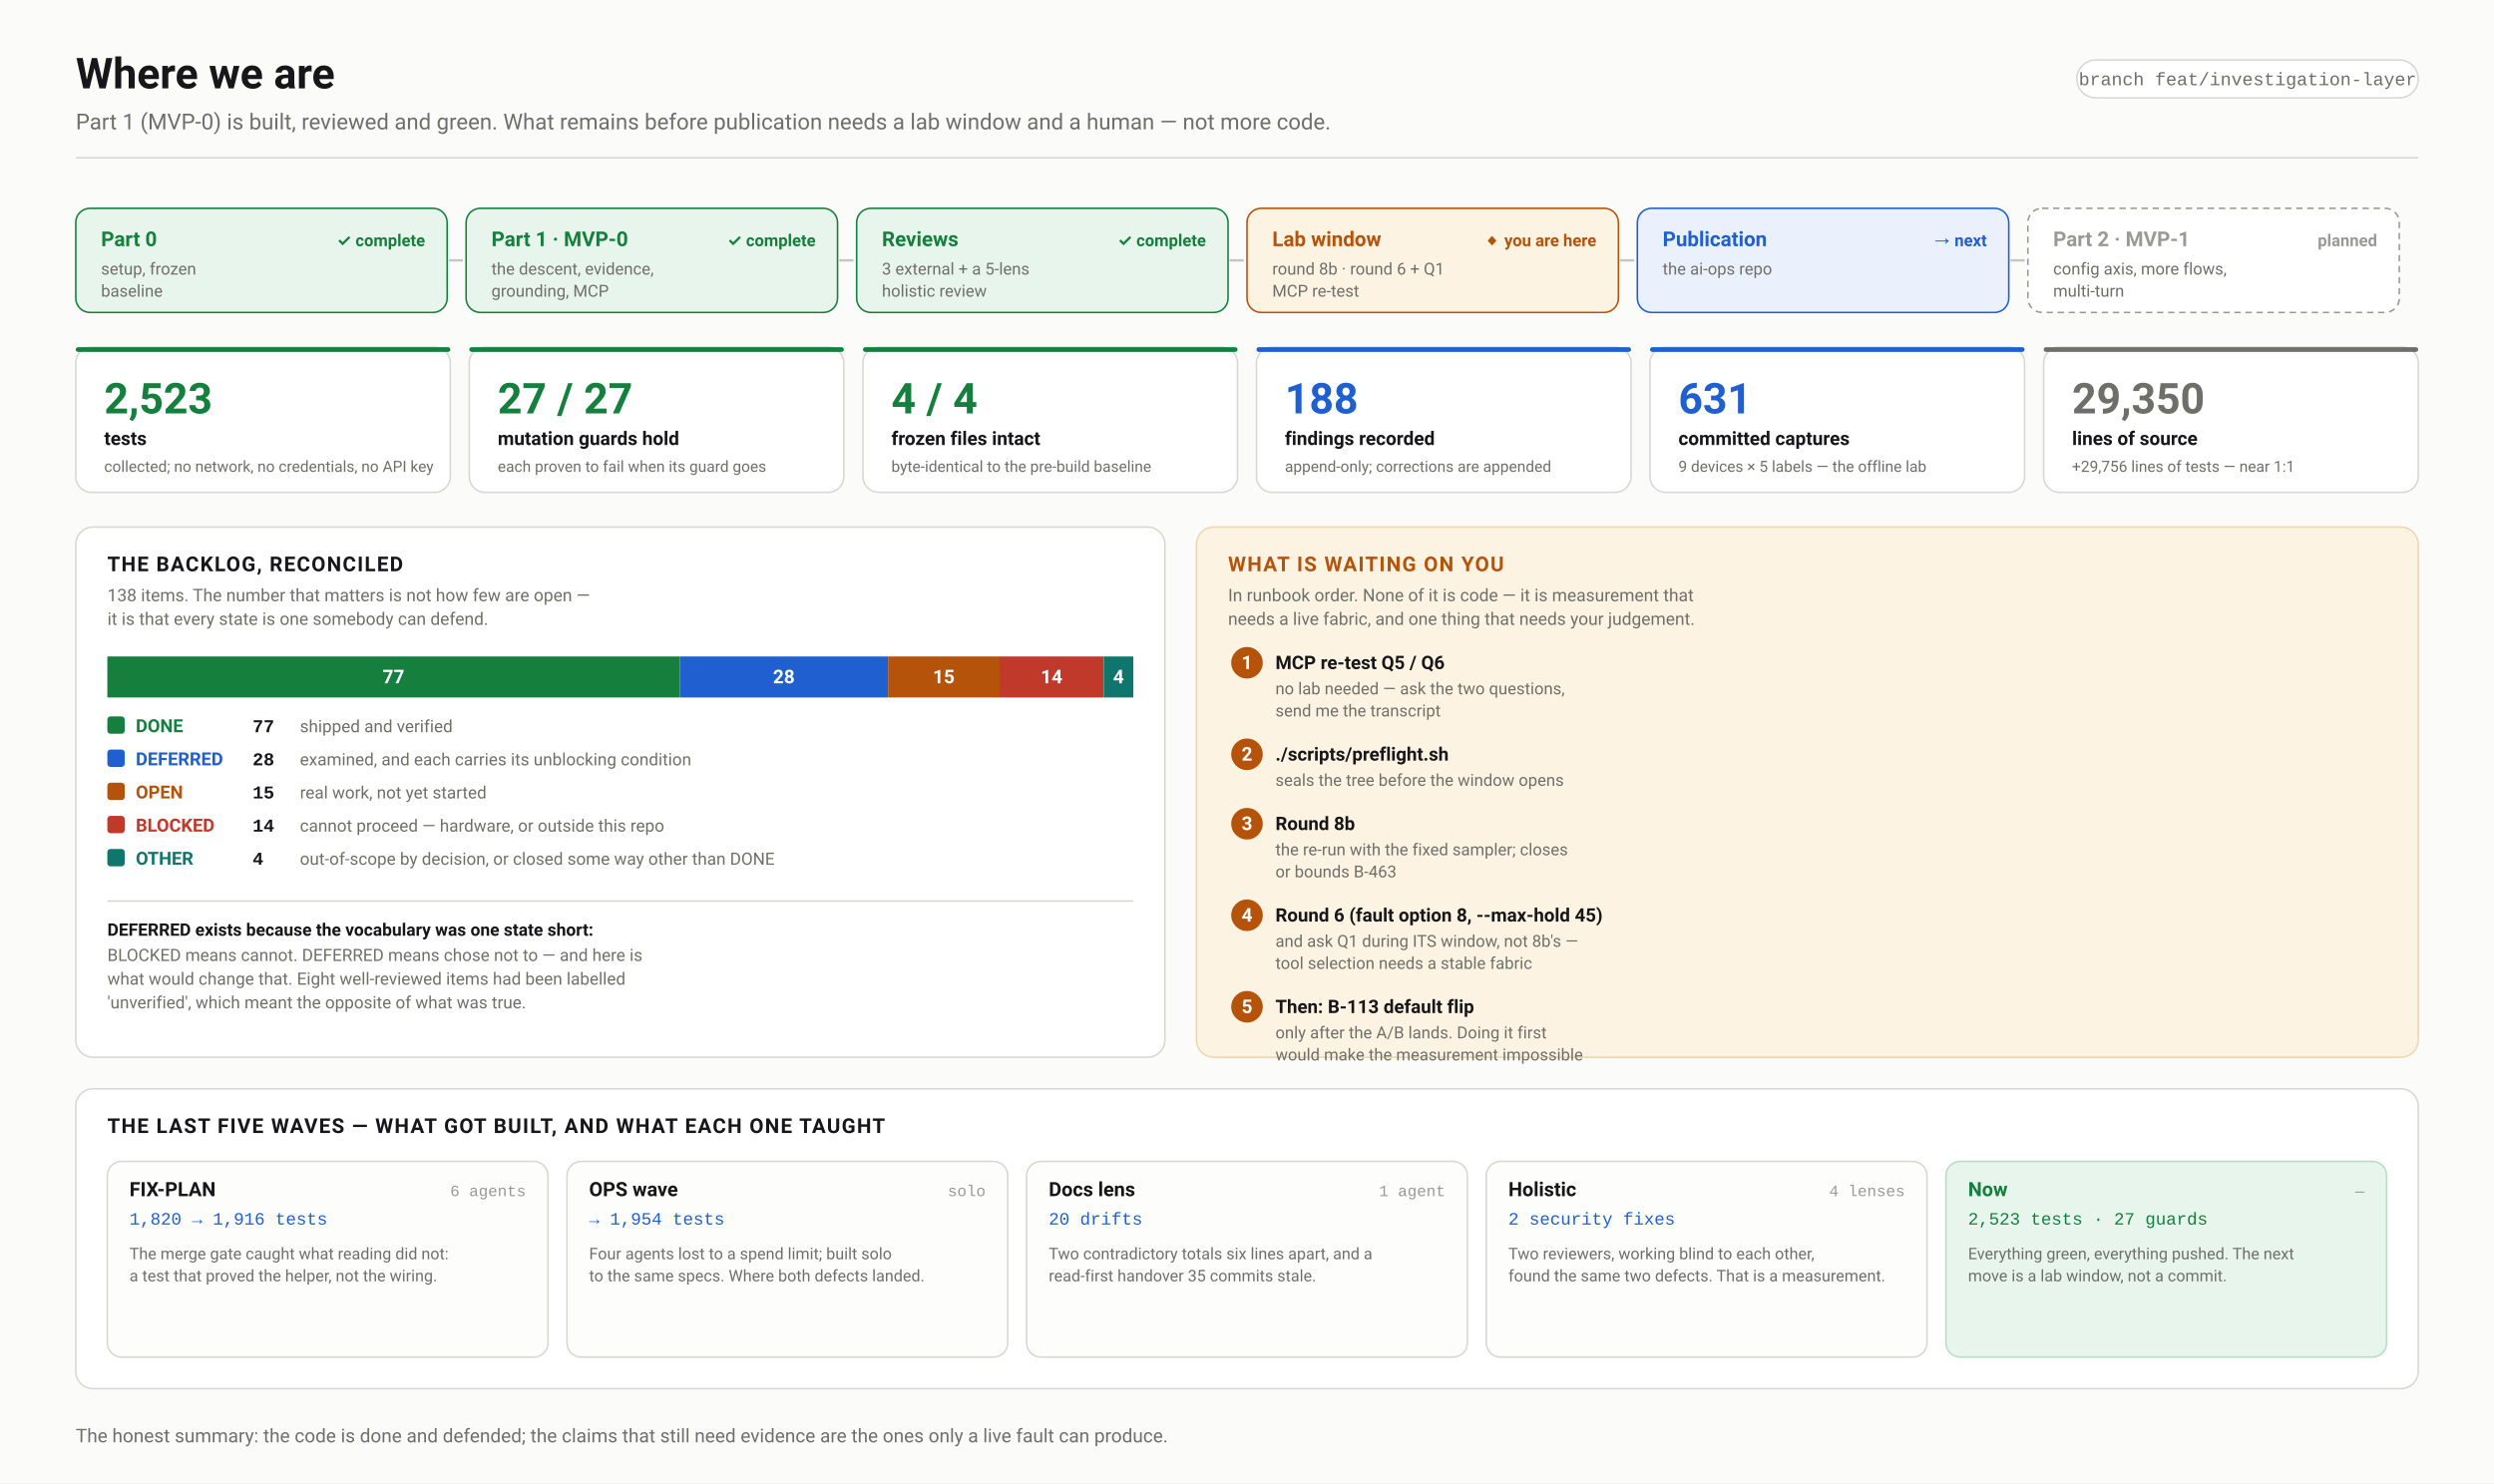
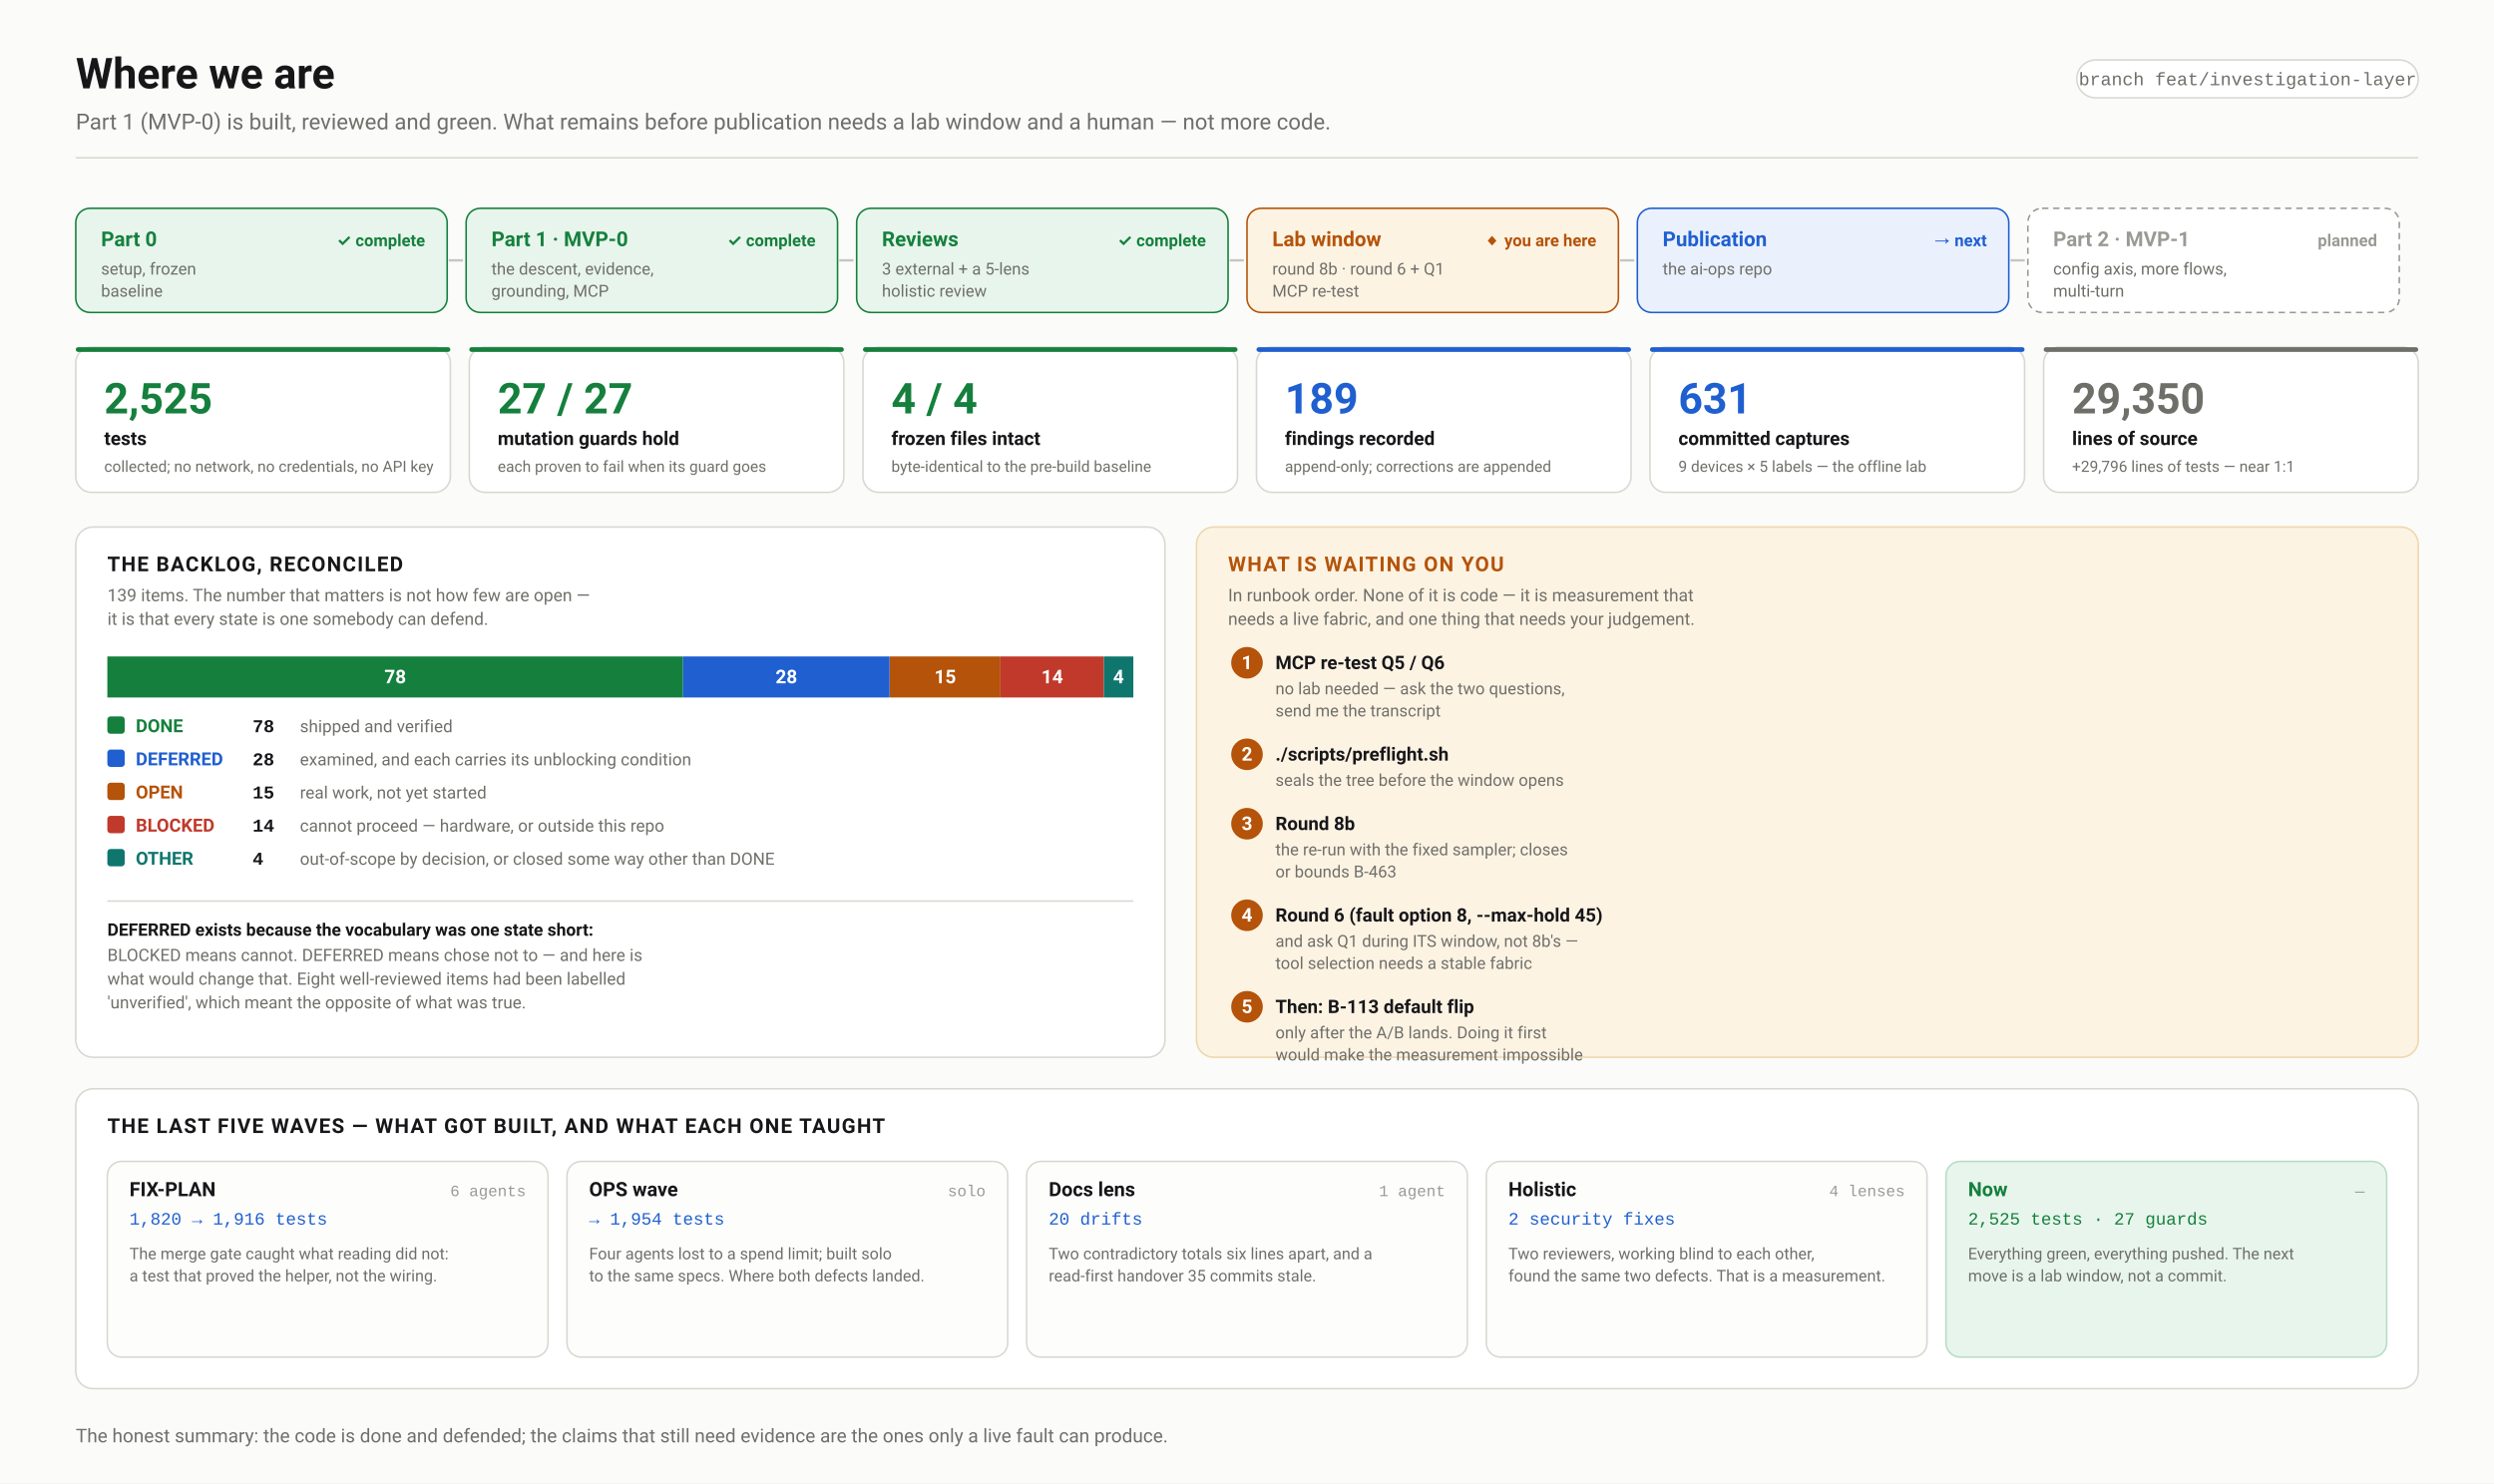
<svg xmlns="http://www.w3.org/2000/svg" width="1580" height="940" viewBox="0 0 1580 940" font-family="ui-sans-serif,-apple-system,'Segoe UI',Roboto,Helvetica,Arial,sans-serif">
  <defs>
    <marker id="arw" viewBox="0 0 10 10" refX="9" refY="5" markerWidth="6" markerHeight="6" orient="auto-start-reverse">
      <path d="M 0 0 L 10 5 L 0 10 z" fill="#6f6f6a" />
    </marker>
    <marker id="arwb" viewBox="0 0 10 10" refX="9" refY="5" markerWidth="6" markerHeight="6" orient="auto-start-reverse">
      <path d="M 0 0 L 10 5 L 0 10 z" fill="#1f5fd0" />
    </marker>
    <marker id="arwr" viewBox="0 0 10 10" refX="9" refY="5" markerWidth="6" markerHeight="6" orient="auto-start-reverse">
      <path d="M 0 0 L 10 5 L 0 10 z" fill="#c0392b" />
    </marker>
    <marker id="arwp" viewBox="0 0 10 10" refX="9" refY="5" markerWidth="6" markerHeight="6" orient="auto-start-reverse">
      <path d="M 0 0 L 10 5 L 0 10 z" fill="#6d28d9" />
    </marker>
    <marker id="arwg" viewBox="0 0 10 10" refX="9" refY="5" markerWidth="6" markerHeight="6" orient="auto-start-reverse">
      <path d="M 0 0 L 10 5 L 0 10 z" fill="#15803d" />
    </marker>
  </defs>
  <rect width="1580" height="940" fill="#fbfbf9" />
  <text x="48.0" y="56.0" font-family="ui-sans-serif,-apple-system,'Segoe UI',Roboto,Helvetica,Arial,sans-serif" font-size="27" font-weight="700" fill="#17171a" text-anchor="start">Where we are</text>
  <text x="48.0" y="82.0" font-family="ui-sans-serif,-apple-system,'Segoe UI',Roboto,Helvetica,Arial,sans-serif" font-size="14" font-weight="400" fill="#6f6f6a" text-anchor="start">Part 1 (MVP-0) is built, reviewed and green. What remains before publication needs a lab window and a human — not more code.</text>
  <rect x="1315.7" y="38.0" width="216.3" height="24.0" rx="12" fill="#fff" stroke="#d8d8d2" stroke-width="1" />
  <text x="1423.9" y="54.0" font-family="ui-monospace,'SF Mono',Menlo,Consolas,'Liberation Mono',monospace" font-size="11.5" font-weight="400" fill="#6f6f6a" text-anchor="middle">branch feat/investigation-layer</text>
  <line x1="48.0" y1="100.0" x2="1532.0" y2="100.0" stroke="#d8d8d2" stroke-width="1" />
  <rect x="48.0" y="132.0" width="235.3" height="66.0" rx="9" fill="#e8f5ec" stroke="#15803d" stroke-width="1" />
  <text x="64.0" y="156.0" font-family="ui-sans-serif,-apple-system,'Segoe UI',Roboto,Helvetica,Arial,sans-serif" font-size="13" font-weight="700" fill="#15803d" text-anchor="start">Part 0</text>
  <text x="64.0" y="174.0" font-family="ui-sans-serif,-apple-system,'Segoe UI',Roboto,Helvetica,Arial,sans-serif" font-size="10.5" font-weight="400" fill="#6f6f6a" text-anchor="start">setup, frozen</text>
  <text x="64.0" y="188.0" font-family="ui-sans-serif,-apple-system,'Segoe UI',Roboto,Helvetica,Arial,sans-serif" font-size="10.5" font-weight="400" fill="#6f6f6a" text-anchor="start">baseline</text>
  <text x="269.3" y="156.0" font-family="ui-sans-serif,-apple-system,'Segoe UI',Roboto,Helvetica,Arial,sans-serif" font-size="10.5" font-weight="700" fill="#15803d" text-anchor="end">✓ complete</text>
  <line x1="284.3" y1="165.0" x2="293.3" y2="165.0" stroke="#c6c6c0" stroke-width="1.5" />
  <rect x="295.3" y="132.0" width="235.3" height="66.0" rx="9" fill="#e8f5ec" stroke="#15803d" stroke-width="1" />
  <text x="311.3" y="156.0" font-family="ui-sans-serif,-apple-system,'Segoe UI',Roboto,Helvetica,Arial,sans-serif" font-size="13" font-weight="700" fill="#15803d" text-anchor="start">Part 1 · MVP-0</text>
  <text x="311.3" y="174.0" font-family="ui-sans-serif,-apple-system,'Segoe UI',Roboto,Helvetica,Arial,sans-serif" font-size="10.5" font-weight="400" fill="#6f6f6a" text-anchor="start">the descent, evidence,</text>
  <text x="311.3" y="188.0" font-family="ui-sans-serif,-apple-system,'Segoe UI',Roboto,Helvetica,Arial,sans-serif" font-size="10.5" font-weight="400" fill="#6f6f6a" text-anchor="start">grounding, MCP</text>
  <text x="516.7" y="156.0" font-family="ui-sans-serif,-apple-system,'Segoe UI',Roboto,Helvetica,Arial,sans-serif" font-size="10.5" font-weight="700" fill="#15803d" text-anchor="end">✓ complete</text>
  <line x1="531.7" y1="165.0" x2="540.7" y2="165.0" stroke="#c6c6c0" stroke-width="1.5" />
  <rect x="542.7" y="132.0" width="235.3" height="66.0" rx="9" fill="#e8f5ec" stroke="#15803d" stroke-width="1" />
  <text x="558.7" y="156.0" font-family="ui-sans-serif,-apple-system,'Segoe UI',Roboto,Helvetica,Arial,sans-serif" font-size="13" font-weight="700" fill="#15803d" text-anchor="start">Reviews</text>
  <text x="558.7" y="174.0" font-family="ui-sans-serif,-apple-system,'Segoe UI',Roboto,Helvetica,Arial,sans-serif" font-size="10.5" font-weight="400" fill="#6f6f6a" text-anchor="start">3 external + a 5-lens</text>
  <text x="558.7" y="188.0" font-family="ui-sans-serif,-apple-system,'Segoe UI',Roboto,Helvetica,Arial,sans-serif" font-size="10.5" font-weight="400" fill="#6f6f6a" text-anchor="start">holistic review</text>
  <text x="764.0" y="156.0" font-family="ui-sans-serif,-apple-system,'Segoe UI',Roboto,Helvetica,Arial,sans-serif" font-size="10.5" font-weight="700" fill="#15803d" text-anchor="end">✓ complete</text>
  <line x1="779.0" y1="165.0" x2="788.0" y2="165.0" stroke="#c6c6c0" stroke-width="1.5" />
  <rect x="790.0" y="132.0" width="235.3" height="66.0" rx="9" fill="#fdf3e3" stroke="#b45309" stroke-width="1" />
  <text x="806.0" y="156.0" font-family="ui-sans-serif,-apple-system,'Segoe UI',Roboto,Helvetica,Arial,sans-serif" font-size="13" font-weight="700" fill="#b45309" text-anchor="start">Lab window</text>
  <text x="806.0" y="174.0" font-family="ui-sans-serif,-apple-system,'Segoe UI',Roboto,Helvetica,Arial,sans-serif" font-size="10.5" font-weight="400" fill="#6f6f6a" text-anchor="start">round 8b · round 6 + Q1</text>
  <text x="806.0" y="188.0" font-family="ui-sans-serif,-apple-system,'Segoe UI',Roboto,Helvetica,Arial,sans-serif" font-size="10.5" font-weight="400" fill="#6f6f6a" text-anchor="start">MCP re-test</text>
  <text x="1011.3" y="156.0" font-family="ui-sans-serif,-apple-system,'Segoe UI',Roboto,Helvetica,Arial,sans-serif" font-size="10.5" font-weight="700" fill="#b45309" text-anchor="end">◆ you are here</text>
  <line x1="1026.3" y1="165.0" x2="1035.3" y2="165.0" stroke="#c6c6c0" stroke-width="1.5" />
  <rect x="1037.3" y="132.0" width="235.3" height="66.0" rx="9" fill="#eaf1fd" stroke="#1f5fd0" stroke-width="1" />
  <text x="1053.3" y="156.0" font-family="ui-sans-serif,-apple-system,'Segoe UI',Roboto,Helvetica,Arial,sans-serif" font-size="13" font-weight="700" fill="#1f5fd0" text-anchor="start">Publication</text>
  <text x="1053.3" y="174.0" font-family="ui-sans-serif,-apple-system,'Segoe UI',Roboto,Helvetica,Arial,sans-serif" font-size="10.5" font-weight="400" fill="#6f6f6a" text-anchor="start">the ai-ops repo</text>
  <text x="1258.7" y="156.0" font-family="ui-sans-serif,-apple-system,'Segoe UI',Roboto,Helvetica,Arial,sans-serif" font-size="10.5" font-weight="700" fill="#1f5fd0" text-anchor="end">→ next</text>
  <line x1="1273.7" y1="165.0" x2="1282.7" y2="165.0" stroke="#c6c6c0" stroke-width="1.5" />
  <rect x="1284.7" y="132.0" width="235.3" height="66.0" rx="9" fill="#ffffff" stroke="#9a9a94" stroke-width="1" stroke-dasharray="4 3" />
  <text x="1300.7" y="156.0" font-family="ui-sans-serif,-apple-system,'Segoe UI',Roboto,Helvetica,Arial,sans-serif" font-size="13" font-weight="700" fill="#9a9a94" text-anchor="start">Part 2 · MVP-1</text>
  <text x="1300.7" y="174.0" font-family="ui-sans-serif,-apple-system,'Segoe UI',Roboto,Helvetica,Arial,sans-serif" font-size="10.5" font-weight="400" fill="#6f6f6a" text-anchor="start">config axis, more flows,</text>
  <text x="1300.7" y="188.0" font-family="ui-sans-serif,-apple-system,'Segoe UI',Roboto,Helvetica,Arial,sans-serif" font-size="10.5" font-weight="400" fill="#6f6f6a" text-anchor="start">multi-turn</text>
  <text x="1506.0" y="156.0" font-family="ui-sans-serif,-apple-system,'Segoe UI',Roboto,Helvetica,Arial,sans-serif" font-size="10.5" font-weight="700" fill="#9a9a94" text-anchor="end">planned</text>
  <rect x="48.0" y="220.0" width="237.3" height="92.0" rx="10" fill="#ffffff" stroke="#d8d8d2" stroke-width="1" />
  <rect x="48.0" y="220.0" width="237.3" height="3.0" rx="1.5" fill="#15803d" stroke="none" stroke-width="1" />
-   <text x="66.0" y="262.0" font-family="ui-sans-serif,-apple-system,'Segoe UI',Roboto,Helvetica,Arial,sans-serif" font-size="27" font-weight="700" fill="#15803d" text-anchor="start">2,523</text>
+   <text x="66.0" y="262.0" font-family="ui-sans-serif,-apple-system,'Segoe UI',Roboto,Helvetica,Arial,sans-serif" font-size="27" font-weight="700" fill="#15803d" text-anchor="start">2,525</text>
  <text x="66.0" y="282.0" font-family="ui-sans-serif,-apple-system,'Segoe UI',Roboto,Helvetica,Arial,sans-serif" font-size="12" font-weight="600" fill="#17171a" text-anchor="start">tests</text>
  <text x="66.0" y="299.0" font-family="ui-sans-serif,-apple-system,'Segoe UI',Roboto,Helvetica,Arial,sans-serif" font-size="9.8" font-weight="400" fill="#6f6f6a" text-anchor="start">collected; no network, no credentials, no API key</text>
  <rect x="297.3" y="220.0" width="237.3" height="92.0" rx="10" fill="#ffffff" stroke="#d8d8d2" stroke-width="1" />
  <rect x="297.3" y="220.0" width="237.3" height="3.0" rx="1.5" fill="#15803d" stroke="none" stroke-width="1" />
  <text x="315.3" y="262.0" font-family="ui-sans-serif,-apple-system,'Segoe UI',Roboto,Helvetica,Arial,sans-serif" font-size="27" font-weight="700" fill="#15803d" text-anchor="start">27 / 27</text>
  <text x="315.3" y="282.0" font-family="ui-sans-serif,-apple-system,'Segoe UI',Roboto,Helvetica,Arial,sans-serif" font-size="12" font-weight="600" fill="#17171a" text-anchor="start">mutation guards hold</text>
  <text x="315.3" y="299.0" font-family="ui-sans-serif,-apple-system,'Segoe UI',Roboto,Helvetica,Arial,sans-serif" font-size="9.8" font-weight="400" fill="#6f6f6a" text-anchor="start">each proven to fail when its guard goes</text>
  <rect x="546.7" y="220.0" width="237.3" height="92.0" rx="10" fill="#ffffff" stroke="#d8d8d2" stroke-width="1" />
  <rect x="546.7" y="220.0" width="237.3" height="3.0" rx="1.5" fill="#15803d" stroke="none" stroke-width="1" />
  <text x="564.7" y="262.0" font-family="ui-sans-serif,-apple-system,'Segoe UI',Roboto,Helvetica,Arial,sans-serif" font-size="27" font-weight="700" fill="#15803d" text-anchor="start">4 / 4</text>
  <text x="564.7" y="282.0" font-family="ui-sans-serif,-apple-system,'Segoe UI',Roboto,Helvetica,Arial,sans-serif" font-size="12" font-weight="600" fill="#17171a" text-anchor="start">frozen files intact</text>
  <text x="564.7" y="299.0" font-family="ui-sans-serif,-apple-system,'Segoe UI',Roboto,Helvetica,Arial,sans-serif" font-size="9.8" font-weight="400" fill="#6f6f6a" text-anchor="start">byte-identical to the pre-build baseline</text>
  <rect x="796.0" y="220.0" width="237.3" height="92.0" rx="10" fill="#ffffff" stroke="#d8d8d2" stroke-width="1" />
  <rect x="796.0" y="220.0" width="237.3" height="3.0" rx="1.5" fill="#1f5fd0" stroke="none" stroke-width="1" />
-   <text x="814.0" y="262.0" font-family="ui-sans-serif,-apple-system,'Segoe UI',Roboto,Helvetica,Arial,sans-serif" font-size="27" font-weight="700" fill="#1f5fd0" text-anchor="start">188</text>
+   <text x="814.0" y="262.0" font-family="ui-sans-serif,-apple-system,'Segoe UI',Roboto,Helvetica,Arial,sans-serif" font-size="27" font-weight="700" fill="#1f5fd0" text-anchor="start">189</text>
  <text x="814.0" y="282.0" font-family="ui-sans-serif,-apple-system,'Segoe UI',Roboto,Helvetica,Arial,sans-serif" font-size="12" font-weight="600" fill="#17171a" text-anchor="start">findings recorded</text>
  <text x="814.0" y="299.0" font-family="ui-sans-serif,-apple-system,'Segoe UI',Roboto,Helvetica,Arial,sans-serif" font-size="9.8" font-weight="400" fill="#6f6f6a" text-anchor="start">append-only; corrections are appended</text>
  <rect x="1045.3" y="220.0" width="237.3" height="92.0" rx="10" fill="#ffffff" stroke="#d8d8d2" stroke-width="1" />
  <rect x="1045.3" y="220.0" width="237.3" height="3.0" rx="1.5" fill="#1f5fd0" stroke="none" stroke-width="1" />
  <text x="1063.3" y="262.0" font-family="ui-sans-serif,-apple-system,'Segoe UI',Roboto,Helvetica,Arial,sans-serif" font-size="27" font-weight="700" fill="#1f5fd0" text-anchor="start">631</text>
  <text x="1063.3" y="282.0" font-family="ui-sans-serif,-apple-system,'Segoe UI',Roboto,Helvetica,Arial,sans-serif" font-size="12" font-weight="600" fill="#17171a" text-anchor="start">committed captures</text>
  <text x="1063.3" y="299.0" font-family="ui-sans-serif,-apple-system,'Segoe UI',Roboto,Helvetica,Arial,sans-serif" font-size="9.8" font-weight="400" fill="#6f6f6a" text-anchor="start">9 devices × 5 labels — the offline lab</text>
  <rect x="1294.7" y="220.0" width="237.3" height="92.0" rx="10" fill="#ffffff" stroke="#d8d8d2" stroke-width="1" />
  <rect x="1294.7" y="220.0" width="237.3" height="3.0" rx="1.5" fill="#6f6f6a" stroke="none" stroke-width="1" />
  <text x="1312.7" y="262.0" font-family="ui-sans-serif,-apple-system,'Segoe UI',Roboto,Helvetica,Arial,sans-serif" font-size="27" font-weight="700" fill="#6f6f6a" text-anchor="start">29,350</text>
  <text x="1312.7" y="282.0" font-family="ui-sans-serif,-apple-system,'Segoe UI',Roboto,Helvetica,Arial,sans-serif" font-size="12" font-weight="600" fill="#17171a" text-anchor="start">lines of source</text>
-   <text x="1312.7" y="299.0" font-family="ui-sans-serif,-apple-system,'Segoe UI',Roboto,Helvetica,Arial,sans-serif" font-size="9.8" font-weight="400" fill="#6f6f6a" text-anchor="start">+29,756 lines of tests — near 1:1</text>
+   <text x="1312.7" y="299.0" font-family="ui-sans-serif,-apple-system,'Segoe UI',Roboto,Helvetica,Arial,sans-serif" font-size="9.8" font-weight="400" fill="#6f6f6a" text-anchor="start">+29,796 lines of tests — near 1:1</text>
  <rect x="48.0" y="334.0" width="690.0" height="336.0" rx="11" fill="#ffffff" stroke="#d8d8d2" stroke-width="1" />
  <text x="68.0" y="362.0" font-family="ui-sans-serif,-apple-system,'Segoe UI',Roboto,Helvetica,Arial,sans-serif" font-size="13" font-weight="700" fill="#17171a" text-anchor="start" letter-spacing="0.8">THE BACKLOG, RECONCILED</text>
-   <text x="68.0" y="381.0" font-family="ui-sans-serif,-apple-system,'Segoe UI',Roboto,Helvetica,Arial,sans-serif" font-size="11" font-weight="400" fill="#6f6f6a" text-anchor="start">138 items. The number that matters is not how few are open —</text>
+   <text x="68.0" y="381.0" font-family="ui-sans-serif,-apple-system,'Segoe UI',Roboto,Helvetica,Arial,sans-serif" font-size="11" font-weight="400" fill="#6f6f6a" text-anchor="start">139 items. The number that matters is not how few are open —</text>
  <text x="68.0" y="396.0" font-family="ui-sans-serif,-apple-system,'Segoe UI',Roboto,Helvetica,Arial,sans-serif" font-size="11" font-weight="400" fill="#6f6f6a" text-anchor="start">it is that every state is one somebody can defend.</text>
-   <rect x="68.0" y="416.0" width="362.7" height="26.0" rx="0" fill="#15803d" stroke="none" stroke-width="1" />
-   <text x="249.3" y="433.0" font-family="ui-sans-serif,-apple-system,'Segoe UI',Roboto,Helvetica,Arial,sans-serif" font-size="12" font-weight="700" fill="#fff" text-anchor="middle">77</text>
-   <rect x="430.7" y="416.0" width="131.9" height="26.0" rx="0" fill="#1f5fd0" stroke="none" stroke-width="1" />
-   <text x="496.6" y="433.0" font-family="ui-sans-serif,-apple-system,'Segoe UI',Roboto,Helvetica,Arial,sans-serif" font-size="12" font-weight="700" fill="#fff" text-anchor="middle">28</text>
-   <rect x="562.6" y="416.0" width="70.7" height="26.0" rx="0" fill="#b45309" stroke="none" stroke-width="1" />
-   <text x="597.9" y="433.0" font-family="ui-sans-serif,-apple-system,'Segoe UI',Roboto,Helvetica,Arial,sans-serif" font-size="12" font-weight="700" fill="#fff" text-anchor="middle">15</text>
-   <rect x="633.2" y="416.0" width="65.9" height="26.0" rx="0" fill="#c0392b" stroke="none" stroke-width="1" />
-   <text x="666.2" y="433.0" font-family="ui-sans-serif,-apple-system,'Segoe UI',Roboto,Helvetica,Arial,sans-serif" font-size="12" font-weight="700" fill="#fff" text-anchor="middle">14</text>
-   <rect x="699.2" y="416.0" width="18.8" height="26.0" rx="0" fill="#0f766e" stroke="none" stroke-width="1" />
+   <rect x="68.0" y="416.0" width="364.7" height="26.0" rx="0" fill="#15803d" stroke="none" stroke-width="1" />
+   <text x="250.4" y="433.0" font-family="ui-sans-serif,-apple-system,'Segoe UI',Roboto,Helvetica,Arial,sans-serif" font-size="12" font-weight="700" fill="#fff" text-anchor="middle">78</text>
+   <rect x="432.7" y="416.0" width="130.9" height="26.0" rx="0" fill="#1f5fd0" stroke="none" stroke-width="1" />
+   <text x="498.2" y="433.0" font-family="ui-sans-serif,-apple-system,'Segoe UI',Roboto,Helvetica,Arial,sans-serif" font-size="12" font-weight="700" fill="#fff" text-anchor="middle">28</text>
+   <rect x="563.7" y="416.0" width="70.1" height="26.0" rx="0" fill="#b45309" stroke="none" stroke-width="1" />
+   <text x="598.8" y="433.0" font-family="ui-sans-serif,-apple-system,'Segoe UI',Roboto,Helvetica,Arial,sans-serif" font-size="12" font-weight="700" fill="#fff" text-anchor="middle">15</text>
+   <rect x="633.8" y="416.0" width="65.5" height="26.0" rx="0" fill="#c0392b" stroke="none" stroke-width="1" />
+   <text x="666.6" y="433.0" font-family="ui-sans-serif,-apple-system,'Segoe UI',Roboto,Helvetica,Arial,sans-serif" font-size="12" font-weight="700" fill="#fff" text-anchor="middle">14</text>
+   <rect x="699.3" y="416.0" width="18.7" height="26.0" rx="0" fill="#0f766e" stroke="none" stroke-width="1" />
  <text x="708.6" y="433.0" font-family="ui-sans-serif,-apple-system,'Segoe UI',Roboto,Helvetica,Arial,sans-serif" font-size="12" font-weight="700" fill="#fff" text-anchor="middle">4</text>
  <rect x="68.0" y="416.0" width="650.0" height="26.0" rx="0" fill="none" stroke="#ffffff" stroke-width="0" />
  <rect x="68.0" y="454.0" width="11.0" height="11.0" rx="2" fill="#15803d" stroke="none" stroke-width="1" />
  <text x="86.0" y="464.0" font-family="ui-sans-serif,-apple-system,'Segoe UI',Roboto,Helvetica,Arial,sans-serif" font-size="11.5" font-weight="650" fill="#15803d" text-anchor="start">DONE</text>
-   <text x="160.0" y="464.0" font-family="ui-monospace,'SF Mono',Menlo,Consolas,'Liberation Mono',monospace" font-size="11.5" font-weight="700" fill="#17171a" text-anchor="start">77</text>
+   <text x="160.0" y="464.0" font-family="ui-monospace,'SF Mono',Menlo,Consolas,'Liberation Mono',monospace" font-size="11.5" font-weight="700" fill="#17171a" text-anchor="start">78</text>
  <text x="190.0" y="464.0" font-family="ui-sans-serif,-apple-system,'Segoe UI',Roboto,Helvetica,Arial,sans-serif" font-size="10.8" font-weight="400" fill="#6f6f6a" text-anchor="start">shipped and verified</text>
  <rect x="68.0" y="475.0" width="11.0" height="11.0" rx="2" fill="#1f5fd0" stroke="none" stroke-width="1" />
  <text x="86.0" y="485.0" font-family="ui-sans-serif,-apple-system,'Segoe UI',Roboto,Helvetica,Arial,sans-serif" font-size="11.5" font-weight="650" fill="#1f5fd0" text-anchor="start">DEFERRED</text>
  <text x="160.0" y="485.0" font-family="ui-monospace,'SF Mono',Menlo,Consolas,'Liberation Mono',monospace" font-size="11.5" font-weight="700" fill="#17171a" text-anchor="start">28</text>
  <text x="190.0" y="485.0" font-family="ui-sans-serif,-apple-system,'Segoe UI',Roboto,Helvetica,Arial,sans-serif" font-size="10.8" font-weight="400" fill="#6f6f6a" text-anchor="start">examined, and each carries its unblocking condition</text>
  <rect x="68.0" y="496.0" width="11.0" height="11.0" rx="2" fill="#b45309" stroke="none" stroke-width="1" />
  <text x="86.0" y="506.0" font-family="ui-sans-serif,-apple-system,'Segoe UI',Roboto,Helvetica,Arial,sans-serif" font-size="11.5" font-weight="650" fill="#b45309" text-anchor="start">OPEN</text>
  <text x="160.0" y="506.0" font-family="ui-monospace,'SF Mono',Menlo,Consolas,'Liberation Mono',monospace" font-size="11.5" font-weight="700" fill="#17171a" text-anchor="start">15</text>
  <text x="190.0" y="506.0" font-family="ui-sans-serif,-apple-system,'Segoe UI',Roboto,Helvetica,Arial,sans-serif" font-size="10.8" font-weight="400" fill="#6f6f6a" text-anchor="start">real work, not yet started</text>
  <rect x="68.0" y="517.0" width="11.0" height="11.0" rx="2" fill="#c0392b" stroke="none" stroke-width="1" />
  <text x="86.0" y="527.0" font-family="ui-sans-serif,-apple-system,'Segoe UI',Roboto,Helvetica,Arial,sans-serif" font-size="11.5" font-weight="650" fill="#c0392b" text-anchor="start">BLOCKED</text>
  <text x="160.0" y="527.0" font-family="ui-monospace,'SF Mono',Menlo,Consolas,'Liberation Mono',monospace" font-size="11.5" font-weight="700" fill="#17171a" text-anchor="start">14</text>
  <text x="190.0" y="527.0" font-family="ui-sans-serif,-apple-system,'Segoe UI',Roboto,Helvetica,Arial,sans-serif" font-size="10.8" font-weight="400" fill="#6f6f6a" text-anchor="start">cannot proceed — hardware, or outside this repo</text>
  <rect x="68.0" y="538.0" width="11.0" height="11.0" rx="2" fill="#0f766e" stroke="none" stroke-width="1" />
  <text x="86.0" y="548.0" font-family="ui-sans-serif,-apple-system,'Segoe UI',Roboto,Helvetica,Arial,sans-serif" font-size="11.5" font-weight="650" fill="#0f766e" text-anchor="start">OTHER</text>
  <text x="160.0" y="548.0" font-family="ui-monospace,'SF Mono',Menlo,Consolas,'Liberation Mono',monospace" font-size="11.5" font-weight="700" fill="#17171a" text-anchor="start">4</text>
  <text x="190.0" y="548.0" font-family="ui-sans-serif,-apple-system,'Segoe UI',Roboto,Helvetica,Arial,sans-serif" font-size="10.8" font-weight="400" fill="#6f6f6a" text-anchor="start">out-of-scope by decision, or closed some way other than DONE</text>
  <line x1="68.0" y1="571.0" x2="718.0" y2="571.0" stroke="#d8d8d2" stroke-width="1" />
  <text x="68.0" y="593.0" font-family="ui-sans-serif,-apple-system,'Segoe UI',Roboto,Helvetica,Arial,sans-serif" font-size="11" font-weight="600" fill="#17171a" text-anchor="start">DEFERRED exists because the vocabulary was one state short:</text>
  <text x="68.0" y="609.0" font-family="ui-sans-serif,-apple-system,'Segoe UI',Roboto,Helvetica,Arial,sans-serif" font-size="10.8" font-weight="400" fill="#6f6f6a" text-anchor="start">BLOCKED means cannot. DEFERRED means chose not to — and here is</text>
  <text x="68.0" y="624.0" font-family="ui-sans-serif,-apple-system,'Segoe UI',Roboto,Helvetica,Arial,sans-serif" font-size="10.8" font-weight="400" fill="#6f6f6a" text-anchor="start">what would change that. Eight well-reviewed items had been labelled</text>
  <text x="68.0" y="639.0" font-family="ui-sans-serif,-apple-system,'Segoe UI',Roboto,Helvetica,Arial,sans-serif" font-size="10.8" font-weight="400" fill="#6f6f6a" text-anchor="start">'unverified', which meant the opposite of what was true.</text>
  <rect x="758.0" y="334.0" width="774.0" height="336.0" rx="11" fill="#fdf3e3" stroke="#eed7ae" stroke-width="1" />
  <text x="778.0" y="362.0" font-family="ui-sans-serif,-apple-system,'Segoe UI',Roboto,Helvetica,Arial,sans-serif" font-size="13" font-weight="700" fill="#b45309" text-anchor="start" letter-spacing="0.8">WHAT IS WAITING ON YOU</text>
  <text x="778.0" y="381.0" font-family="ui-sans-serif,-apple-system,'Segoe UI',Roboto,Helvetica,Arial,sans-serif" font-size="11" font-weight="400" fill="#6f6f6a" text-anchor="start">In runbook order. None of it is code — it is measurement that</text>
  <text x="778.0" y="396.0" font-family="ui-sans-serif,-apple-system,'Segoe UI',Roboto,Helvetica,Arial,sans-serif" font-size="11" font-weight="400" fill="#6f6f6a" text-anchor="start">needs a live fabric, and one thing that needs your judgement.</text>
  <circle cx="790.0" cy="420.0" r="10" fill="#b45309" />
  <text x="790.0" y="424.0" font-family="ui-sans-serif,-apple-system,'Segoe UI',Roboto,Helvetica,Arial,sans-serif" font-size="12" font-weight="700" fill="#fff" text-anchor="middle">1</text>
  <text x="808.0" y="424.0" font-family="ui-sans-serif,-apple-system,'Segoe UI',Roboto,Helvetica,Arial,sans-serif" font-size="11.8" font-weight="650" fill="#17171a" text-anchor="start">MCP re-test Q5 / Q6</text>
  <text x="808.0" y="440.0" font-family="ui-sans-serif,-apple-system,'Segoe UI',Roboto,Helvetica,Arial,sans-serif" font-size="10.5" font-weight="400" fill="#6f6f6a" text-anchor="start">no lab needed — ask the two questions,</text>
  <text x="808.0" y="454.0" font-family="ui-sans-serif,-apple-system,'Segoe UI',Roboto,Helvetica,Arial,sans-serif" font-size="10.5" font-weight="400" fill="#6f6f6a" text-anchor="start">send me the transcript</text>
  <circle cx="790.0" cy="478.0" r="10" fill="#b45309" />
  <text x="790.0" y="482.0" font-family="ui-sans-serif,-apple-system,'Segoe UI',Roboto,Helvetica,Arial,sans-serif" font-size="12" font-weight="700" fill="#fff" text-anchor="middle">2</text>
  <text x="808.0" y="482.0" font-family="ui-sans-serif,-apple-system,'Segoe UI',Roboto,Helvetica,Arial,sans-serif" font-size="11.8" font-weight="650" fill="#17171a" text-anchor="start">./scripts/preflight.sh</text>
  <text x="808.0" y="498.0" font-family="ui-sans-serif,-apple-system,'Segoe UI',Roboto,Helvetica,Arial,sans-serif" font-size="10.5" font-weight="400" fill="#6f6f6a" text-anchor="start">seals the tree before the window opens</text>
  <circle cx="790.0" cy="522.0" r="10" fill="#b45309" />
  <text x="790.0" y="526.0" font-family="ui-sans-serif,-apple-system,'Segoe UI',Roboto,Helvetica,Arial,sans-serif" font-size="12" font-weight="700" fill="#fff" text-anchor="middle">3</text>
  <text x="808.0" y="526.0" font-family="ui-sans-serif,-apple-system,'Segoe UI',Roboto,Helvetica,Arial,sans-serif" font-size="11.8" font-weight="650" fill="#17171a" text-anchor="start">Round 8b</text>
  <text x="808.0" y="542.0" font-family="ui-sans-serif,-apple-system,'Segoe UI',Roboto,Helvetica,Arial,sans-serif" font-size="10.5" font-weight="400" fill="#6f6f6a" text-anchor="start">the re-run with the fixed sampler; closes</text>
  <text x="808.0" y="556.0" font-family="ui-sans-serif,-apple-system,'Segoe UI',Roboto,Helvetica,Arial,sans-serif" font-size="10.5" font-weight="400" fill="#6f6f6a" text-anchor="start">or bounds B-463</text>
  <circle cx="790.0" cy="580.0" r="10" fill="#b45309" />
  <text x="790.0" y="584.0" font-family="ui-sans-serif,-apple-system,'Segoe UI',Roboto,Helvetica,Arial,sans-serif" font-size="12" font-weight="700" fill="#fff" text-anchor="middle">4</text>
  <text x="808.0" y="584.0" font-family="ui-sans-serif,-apple-system,'Segoe UI',Roboto,Helvetica,Arial,sans-serif" font-size="11.8" font-weight="650" fill="#17171a" text-anchor="start">Round 6 (fault option 8, --max-hold 45)</text>
  <text x="808.0" y="600.0" font-family="ui-sans-serif,-apple-system,'Segoe UI',Roboto,Helvetica,Arial,sans-serif" font-size="10.5" font-weight="400" fill="#6f6f6a" text-anchor="start">and ask Q1 during ITS window, not 8b's —</text>
  <text x="808.0" y="614.0" font-family="ui-sans-serif,-apple-system,'Segoe UI',Roboto,Helvetica,Arial,sans-serif" font-size="10.5" font-weight="400" fill="#6f6f6a" text-anchor="start">tool selection needs a stable fabric</text>
  <circle cx="790.0" cy="638.0" r="10" fill="#b45309" />
  <text x="790.0" y="642.0" font-family="ui-sans-serif,-apple-system,'Segoe UI',Roboto,Helvetica,Arial,sans-serif" font-size="12" font-weight="700" fill="#fff" text-anchor="middle">5</text>
  <text x="808.0" y="642.0" font-family="ui-sans-serif,-apple-system,'Segoe UI',Roboto,Helvetica,Arial,sans-serif" font-size="11.8" font-weight="650" fill="#17171a" text-anchor="start">Then: B-113 default flip</text>
  <text x="808.0" y="658.0" font-family="ui-sans-serif,-apple-system,'Segoe UI',Roboto,Helvetica,Arial,sans-serif" font-size="10.5" font-weight="400" fill="#6f6f6a" text-anchor="start">only after the A/B lands. Doing it first</text>
  <text x="808.0" y="672.0" font-family="ui-sans-serif,-apple-system,'Segoe UI',Roboto,Helvetica,Arial,sans-serif" font-size="10.5" font-weight="400" fill="#6f6f6a" text-anchor="start">would make the measurement impossible</text>
  <rect x="48.0" y="690.0" width="1484.0" height="190.0" rx="11" fill="#ffffff" stroke="#d8d8d2" stroke-width="1" />
  <text x="68.0" y="718.0" font-family="ui-sans-serif,-apple-system,'Segoe UI',Roboto,Helvetica,Arial,sans-serif" font-size="13" font-weight="700" fill="#17171a" text-anchor="start" letter-spacing="0.8">THE LAST FIVE WAVES — WHAT GOT BUILT, AND WHAT EACH ONE TAUGHT</text>
  <rect x="68.0" y="736.0" width="279.2" height="124.0" rx="9" fill="#fdfdfc" stroke="#d8d8d2" stroke-width="1" />
  <text x="82.0" y="758.0" font-family="ui-sans-serif,-apple-system,'Segoe UI',Roboto,Helvetica,Arial,sans-serif" font-size="12.5" font-weight="700" fill="#17171a" text-anchor="start">FIX-PLAN</text>
  <text x="333.2" y="758.0" font-family="ui-monospace,'SF Mono',Menlo,Consolas,'Liberation Mono',monospace" font-size="10" font-weight="400" fill="#9a9a94" text-anchor="end">6 agents</text>
  <text x="82.0" y="776.0" font-family="ui-monospace,'SF Mono',Menlo,Consolas,'Liberation Mono',monospace" font-size="11" font-weight="400" fill="#1f5fd0" text-anchor="start">1,820 → 1,916 tests</text>
  <text x="82.0" y="798.0" font-family="ui-sans-serif,-apple-system,'Segoe UI',Roboto,Helvetica,Arial,sans-serif" font-size="10.2" font-weight="400" fill="#6f6f6a" text-anchor="start">The merge gate caught what reading did not:</text>
  <text x="82.0" y="812.0" font-family="ui-sans-serif,-apple-system,'Segoe UI',Roboto,Helvetica,Arial,sans-serif" font-size="10.2" font-weight="400" fill="#6f6f6a" text-anchor="start">a test that proved the helper, not the wiring.</text>
  <rect x="359.2" y="736.0" width="279.2" height="124.0" rx="9" fill="#fdfdfc" stroke="#d8d8d2" stroke-width="1" />
  <text x="373.2" y="758.0" font-family="ui-sans-serif,-apple-system,'Segoe UI',Roboto,Helvetica,Arial,sans-serif" font-size="12.5" font-weight="700" fill="#17171a" text-anchor="start">OPS wave</text>
  <text x="624.4" y="758.0" font-family="ui-monospace,'SF Mono',Menlo,Consolas,'Liberation Mono',monospace" font-size="10" font-weight="400" fill="#9a9a94" text-anchor="end">solo</text>
  <text x="373.2" y="776.0" font-family="ui-monospace,'SF Mono',Menlo,Consolas,'Liberation Mono',monospace" font-size="11" font-weight="400" fill="#1f5fd0" text-anchor="start">→ 1,954 tests</text>
  <text x="373.2" y="798.0" font-family="ui-sans-serif,-apple-system,'Segoe UI',Roboto,Helvetica,Arial,sans-serif" font-size="10.2" font-weight="400" fill="#6f6f6a" text-anchor="start">Four agents lost to a spend limit; built solo</text>
  <text x="373.2" y="812.0" font-family="ui-sans-serif,-apple-system,'Segoe UI',Roboto,Helvetica,Arial,sans-serif" font-size="10.2" font-weight="400" fill="#6f6f6a" text-anchor="start">to the same specs. Where both defects landed.</text>
  <rect x="650.4" y="736.0" width="279.2" height="124.0" rx="9" fill="#fdfdfc" stroke="#d8d8d2" stroke-width="1" />
  <text x="664.4" y="758.0" font-family="ui-sans-serif,-apple-system,'Segoe UI',Roboto,Helvetica,Arial,sans-serif" font-size="12.5" font-weight="700" fill="#17171a" text-anchor="start">Docs lens</text>
  <text x="915.6" y="758.0" font-family="ui-monospace,'SF Mono',Menlo,Consolas,'Liberation Mono',monospace" font-size="10" font-weight="400" fill="#9a9a94" text-anchor="end">1 agent</text>
  <text x="664.4" y="776.0" font-family="ui-monospace,'SF Mono',Menlo,Consolas,'Liberation Mono',monospace" font-size="11" font-weight="400" fill="#1f5fd0" text-anchor="start">20 drifts</text>
  <text x="664.4" y="798.0" font-family="ui-sans-serif,-apple-system,'Segoe UI',Roboto,Helvetica,Arial,sans-serif" font-size="10.2" font-weight="400" fill="#6f6f6a" text-anchor="start">Two contradictory totals six lines apart, and a</text>
  <text x="664.4" y="812.0" font-family="ui-sans-serif,-apple-system,'Segoe UI',Roboto,Helvetica,Arial,sans-serif" font-size="10.2" font-weight="400" fill="#6f6f6a" text-anchor="start">read-first handover 35 commits stale.</text>
  <rect x="941.6" y="736.0" width="279.2" height="124.0" rx="9" fill="#fdfdfc" stroke="#d8d8d2" stroke-width="1" />
  <text x="955.6" y="758.0" font-family="ui-sans-serif,-apple-system,'Segoe UI',Roboto,Helvetica,Arial,sans-serif" font-size="12.5" font-weight="700" fill="#17171a" text-anchor="start">Holistic</text>
  <text x="1206.8" y="758.0" font-family="ui-monospace,'SF Mono',Menlo,Consolas,'Liberation Mono',monospace" font-size="10" font-weight="400" fill="#9a9a94" text-anchor="end">4 lenses</text>
  <text x="955.6" y="776.0" font-family="ui-monospace,'SF Mono',Menlo,Consolas,'Liberation Mono',monospace" font-size="11" font-weight="400" fill="#1f5fd0" text-anchor="start">2 security fixes</text>
  <text x="955.6" y="798.0" font-family="ui-sans-serif,-apple-system,'Segoe UI',Roboto,Helvetica,Arial,sans-serif" font-size="10.2" font-weight="400" fill="#6f6f6a" text-anchor="start">Two reviewers, working blind to each other,</text>
  <text x="955.6" y="812.0" font-family="ui-sans-serif,-apple-system,'Segoe UI',Roboto,Helvetica,Arial,sans-serif" font-size="10.2" font-weight="400" fill="#6f6f6a" text-anchor="start">found the same two defects. That is a measurement.</text>
  <rect x="1232.8" y="736.0" width="279.2" height="124.0" rx="9" fill="#e8f5ec" stroke="#b9dcc5" stroke-width="1" />
  <text x="1246.8" y="758.0" font-family="ui-sans-serif,-apple-system,'Segoe UI',Roboto,Helvetica,Arial,sans-serif" font-size="12.5" font-weight="700" fill="#15803d" text-anchor="start">Now</text>
  <text x="1498.0" y="758.0" font-family="ui-monospace,'SF Mono',Menlo,Consolas,'Liberation Mono',monospace" font-size="10" font-weight="400" fill="#9a9a94" text-anchor="end">—</text>
-   <text x="1246.8" y="776.0" font-family="ui-monospace,'SF Mono',Menlo,Consolas,'Liberation Mono',monospace" font-size="11" font-weight="400" fill="#15803d" text-anchor="start">2,523 tests · 27 guards</text>
+   <text x="1246.8" y="776.0" font-family="ui-monospace,'SF Mono',Menlo,Consolas,'Liberation Mono',monospace" font-size="11" font-weight="400" fill="#15803d" text-anchor="start">2,525 tests · 27 guards</text>
  <text x="1246.8" y="798.0" font-family="ui-sans-serif,-apple-system,'Segoe UI',Roboto,Helvetica,Arial,sans-serif" font-size="10.2" font-weight="400" fill="#6f6f6a" text-anchor="start">Everything green, everything pushed. The next</text>
  <text x="1246.8" y="812.0" font-family="ui-sans-serif,-apple-system,'Segoe UI',Roboto,Helvetica,Arial,sans-serif" font-size="10.2" font-weight="400" fill="#6f6f6a" text-anchor="start">move is a lab window, not a commit.</text>
  <text x="48.0" y="914.0" font-family="ui-sans-serif,-apple-system,'Segoe UI',Roboto,Helvetica,Arial,sans-serif" font-size="12" font-weight="400" fill="#6f6f6a" text-anchor="start">The honest summary: the code is done and defended; the claims that still need evidence are the ones only a live fault can produce.</text>
</svg>
